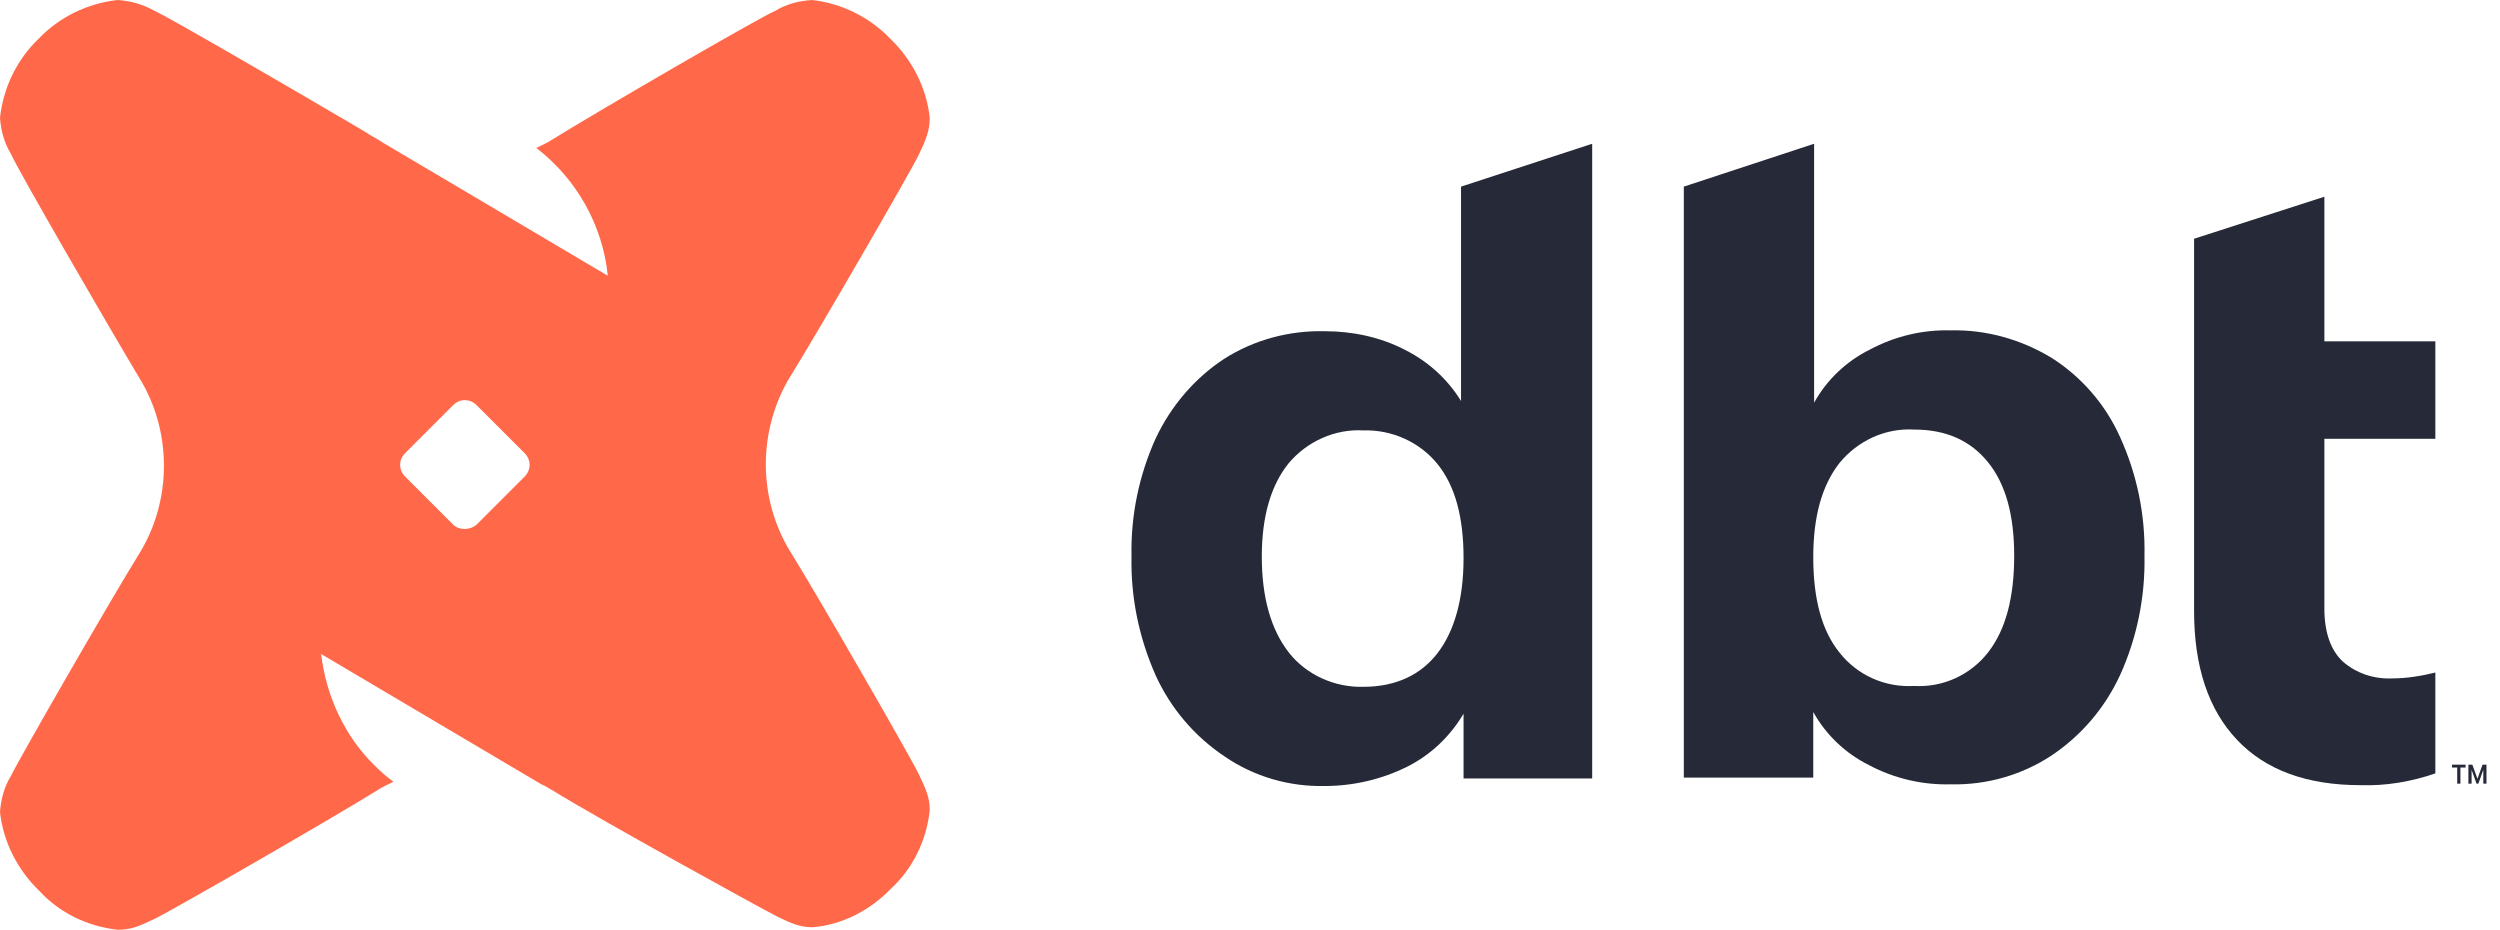
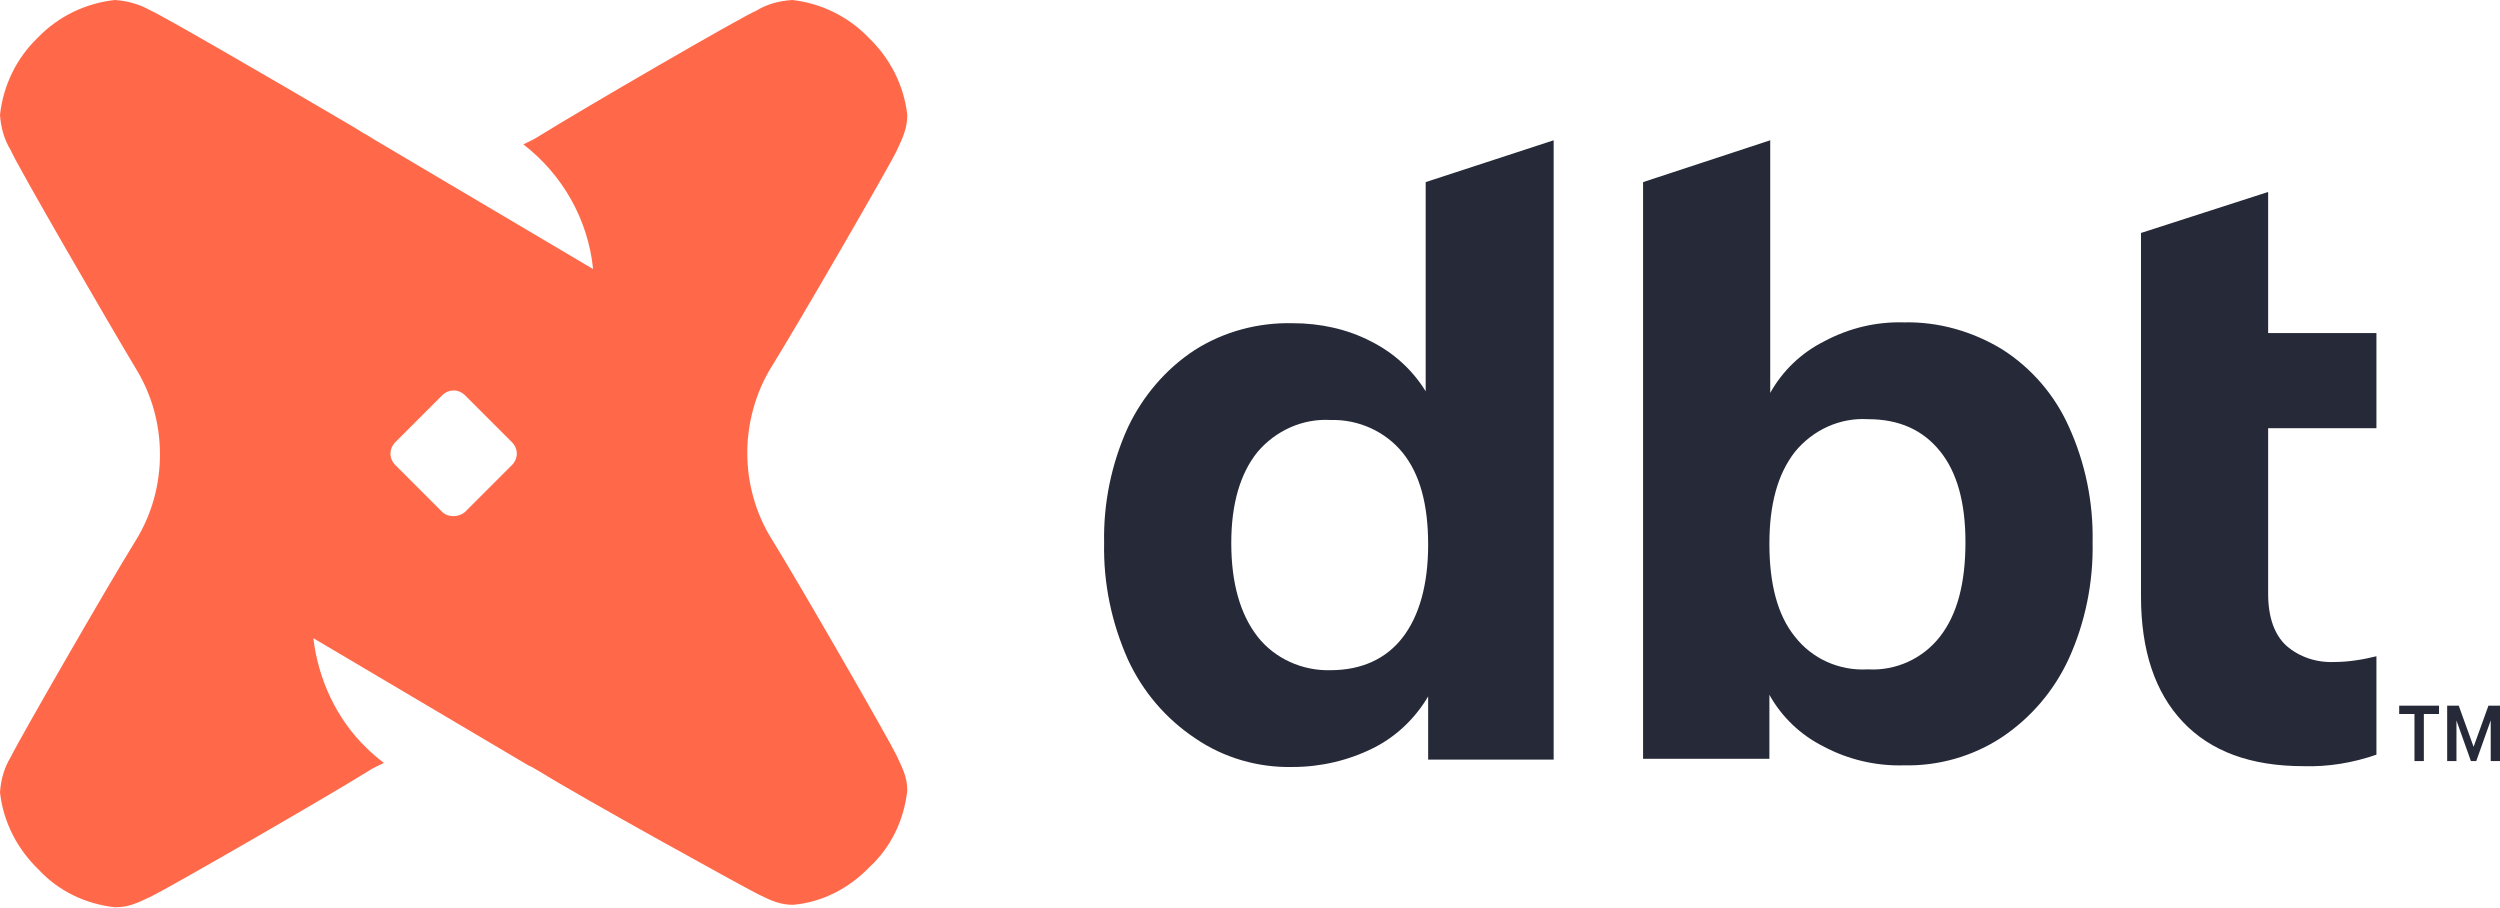
- <svg xmlns="http://www.w3.org/2000/svg" width="242" height="90" viewBox="0 0 242 90" fill="none">
-   <path d="M240.384 74.512L239.905 75.859H239.728L239.249 74.516V75.859H238.941V74.023H239.324L239.816 75.387L240.309 74.023H240.691V75.859H240.384V74.512ZM238.671 74.3H238.169V75.859H237.858V74.3H237.352V74.023H238.671V74.3Z" fill="#262A38" />
-   <path d="M154.123 13.915V75.353H141.672V69.087C140.37 71.284 138.499 73.074 136.22 74.213C133.779 75.434 131.012 76.085 128.246 76.085C124.828 76.166 121.41 75.19 118.562 73.237C115.633 71.284 113.354 68.599 111.889 65.425C110.262 61.763 109.448 57.857 109.529 53.87C109.448 49.883 110.262 45.977 111.889 42.396C113.354 39.304 115.633 36.618 118.481 34.747C121.41 32.875 124.828 31.98 128.246 32.062C130.931 32.062 133.616 32.631 135.976 33.852C138.255 34.991 140.126 36.7 141.428 38.816V18.065L154.123 13.915ZM139.15 63.228C140.777 61.112 141.672 58.02 141.672 54.033C141.672 50.045 140.859 47.034 139.15 44.919C137.441 42.803 134.755 41.582 131.989 41.664C129.222 41.501 126.537 42.721 124.746 44.837C123.038 46.953 122.142 49.964 122.142 53.87C122.142 57.857 123.038 60.949 124.746 63.147C126.455 65.344 129.222 66.564 131.989 66.483C135.081 66.483 137.522 65.344 139.15 63.228Z" fill="#262A38" />
-   <path d="M198.635 34.666C201.564 36.537 203.843 39.222 205.226 42.315C206.853 45.895 207.667 49.801 207.586 53.788C207.667 57.776 206.853 61.763 205.226 65.344C203.761 68.517 201.483 71.203 198.553 73.156C195.705 75.027 192.287 76.004 188.87 75.922C186.103 76.004 183.336 75.353 180.895 74.051C178.617 72.911 176.745 71.121 175.524 68.924V75.271H162.993V18.065L175.606 13.915V38.978C176.826 36.781 178.698 34.991 180.976 33.852C183.418 32.55 186.103 31.899 188.87 31.98C192.287 31.899 195.705 32.875 198.635 34.666ZM192.45 63.147C194.159 60.949 194.973 57.857 194.973 53.788C194.973 49.883 194.159 46.872 192.45 44.756C190.741 42.64 188.381 41.582 185.289 41.582C182.523 41.42 179.837 42.64 178.047 44.837C176.338 47.034 175.524 50.045 175.524 53.951C175.524 57.939 176.338 61.031 178.047 63.147C179.756 65.344 182.441 66.564 185.289 66.401C188.056 66.564 190.741 65.344 192.45 63.147Z" fill="#262A38" />
+ <svg xmlns="http://www.w3.org/2000/svg" width="248" height="90" viewBox="0 0 248 90" fill="none">
+   <path d="M154.123 13.915V75.353H141.672V69.087C140.37 71.284 138.499 73.074 136.22 74.213C133.779 75.434 131.012 76.085 128.246 76.085C124.828 76.166 121.41 75.19 118.562 73.237C115.633 71.284 113.354 68.599 111.889 65.425C110.262 61.763 109.448 57.857 109.529 53.87C109.448 49.883 110.262 45.977 111.889 42.396C113.354 39.304 115.633 36.618 118.481 34.747C121.41 32.875 124.828 31.98 128.246 32.062C130.931 32.062 133.616 32.631 135.976 33.852C138.255 34.991 140.126 36.7 141.428 38.816V18.065L154.123 13.915ZM139.15 63.228C140.777 61.112 141.672 58.02 141.672 54.033C141.672 50.045 140.859 47.034 139.15 44.919C137.441 42.803 134.755 41.582 131.989 41.664C129.222 41.501 126.537 42.722 124.746 44.837C123.038 46.953 122.142 49.964 122.142 53.87C122.142 57.857 123.038 60.95 124.746 63.147C126.455 65.344 129.222 66.564 131.989 66.483C135.081 66.483 137.522 65.344 139.15 63.228Z" fill="#262A38" />
+   <path d="M198.635 34.666C201.564 36.537 203.843 39.222 205.226 42.315C206.853 45.895 207.667 49.801 207.586 53.788C207.667 57.776 206.853 61.763 205.226 65.344C203.761 68.517 201.483 71.203 198.553 73.156C195.705 75.027 192.287 76.004 188.87 75.922C186.103 76.004 183.336 75.353 180.895 74.051C178.617 72.912 176.745 71.121 175.524 68.924V75.271H162.993V18.065L175.606 13.915V38.978C176.826 36.781 178.698 34.991 180.976 33.852C183.418 32.55 186.103 31.899 188.87 31.98C192.287 31.899 195.705 32.875 198.635 34.666ZM192.45 63.147C194.159 60.95 194.973 57.857 194.973 53.788C194.973 49.883 194.159 46.872 192.45 44.756C190.741 42.64 188.381 41.582 185.289 41.582C182.523 41.42 179.837 42.64 178.047 44.837C176.338 47.035 175.524 50.045 175.524 53.951C175.524 57.939 176.338 61.031 178.047 63.147C179.756 65.344 182.441 66.564 185.289 66.401C188.056 66.564 190.741 65.344 192.45 63.147Z" fill="#262A38" />
  <path d="M225 42.477V58.915C225 61.275 225.651 62.984 226.791 64.042C228.093 65.181 229.801 65.751 231.592 65.669C232.975 65.669 234.44 65.425 235.742 65.1V74.864C233.382 75.678 230.941 76.085 228.499 76.004C223.292 76.004 219.304 74.539 216.537 71.609C213.771 68.68 212.387 64.53 212.387 59.159V23.11L225 19.042V33.038H235.742V42.477H225Z" fill="#262A38" />
  <path d="M86.175 3.743C88.291 5.778 89.674 8.463 90 11.392C90 12.613 89.674 13.427 88.942 14.973C88.21 16.519 79.177 32.143 76.492 36.456C74.946 38.978 74.132 41.989 74.132 44.919C74.132 47.929 74.946 50.859 76.492 53.382C79.177 57.694 88.21 73.4 88.942 74.946C89.674 76.492 90 77.224 90 78.445C89.674 81.374 88.373 84.06 86.257 86.013C84.222 88.128 81.537 89.512 78.689 89.756C77.468 89.756 76.655 89.43 75.19 88.698C73.725 87.966 57.776 79.177 53.463 76.492C53.137 76.329 52.812 76.085 52.405 75.922L31.085 63.309C31.573 67.378 33.364 71.284 36.293 74.132C36.863 74.702 37.432 75.19 38.083 75.678C37.595 75.922 37.025 76.166 36.537 76.492C32.224 79.177 16.519 88.21 14.973 88.942C13.427 89.674 12.694 90 11.392 90C8.463 89.674 5.778 88.373 3.825 86.257C1.709 84.222 0.325 81.537 0 78.608C0.081 77.387 0.407 76.166 1.058 75.109C1.79 73.562 10.823 57.857 13.508 53.544C15.054 51.022 15.868 48.092 15.868 45.081C15.868 42.071 15.054 39.141 13.508 36.618C10.823 32.143 1.709 16.438 1.058 14.892C0.407 13.834 0.081 12.613 0 11.392C0.325 8.463 1.627 5.778 3.743 3.743C5.778 1.627 8.463 0.325 11.392 0C12.613 0.081 13.834 0.407 14.973 1.058C16.275 1.627 27.749 8.3 33.852 11.881L35.235 12.694C35.723 13.02 36.13 13.264 36.456 13.427L37.107 13.834L58.834 26.691C58.345 21.808 55.823 17.333 51.917 14.322C52.405 14.078 52.975 13.834 53.463 13.508C57.776 10.823 73.481 1.709 75.027 1.058C76.085 0.407 77.306 0.081 78.608 0C81.456 0.325 84.141 1.627 86.175 3.743ZM46.139 50.778L50.778 46.139C51.429 45.488 51.429 44.512 50.778 43.861L46.139 39.222C45.488 38.571 44.512 38.571 43.861 39.222L39.222 43.861C38.571 44.512 38.571 45.488 39.222 46.139L43.861 50.778C44.43 51.347 45.488 51.347 46.139 50.778Z" fill="#FF694A" />
+   <path d="M247.079 71.464L245.646 75.496H245.114L243.681 71.474V75.496H242.759V70H243.906L245.38 74.084L246.854 70H248V75.496H247.079V71.464ZM241.951 70.829H240.446V75.496H239.515V70.829H238V70H241.951V70.829Z" fill="#262A38" />
</svg>
